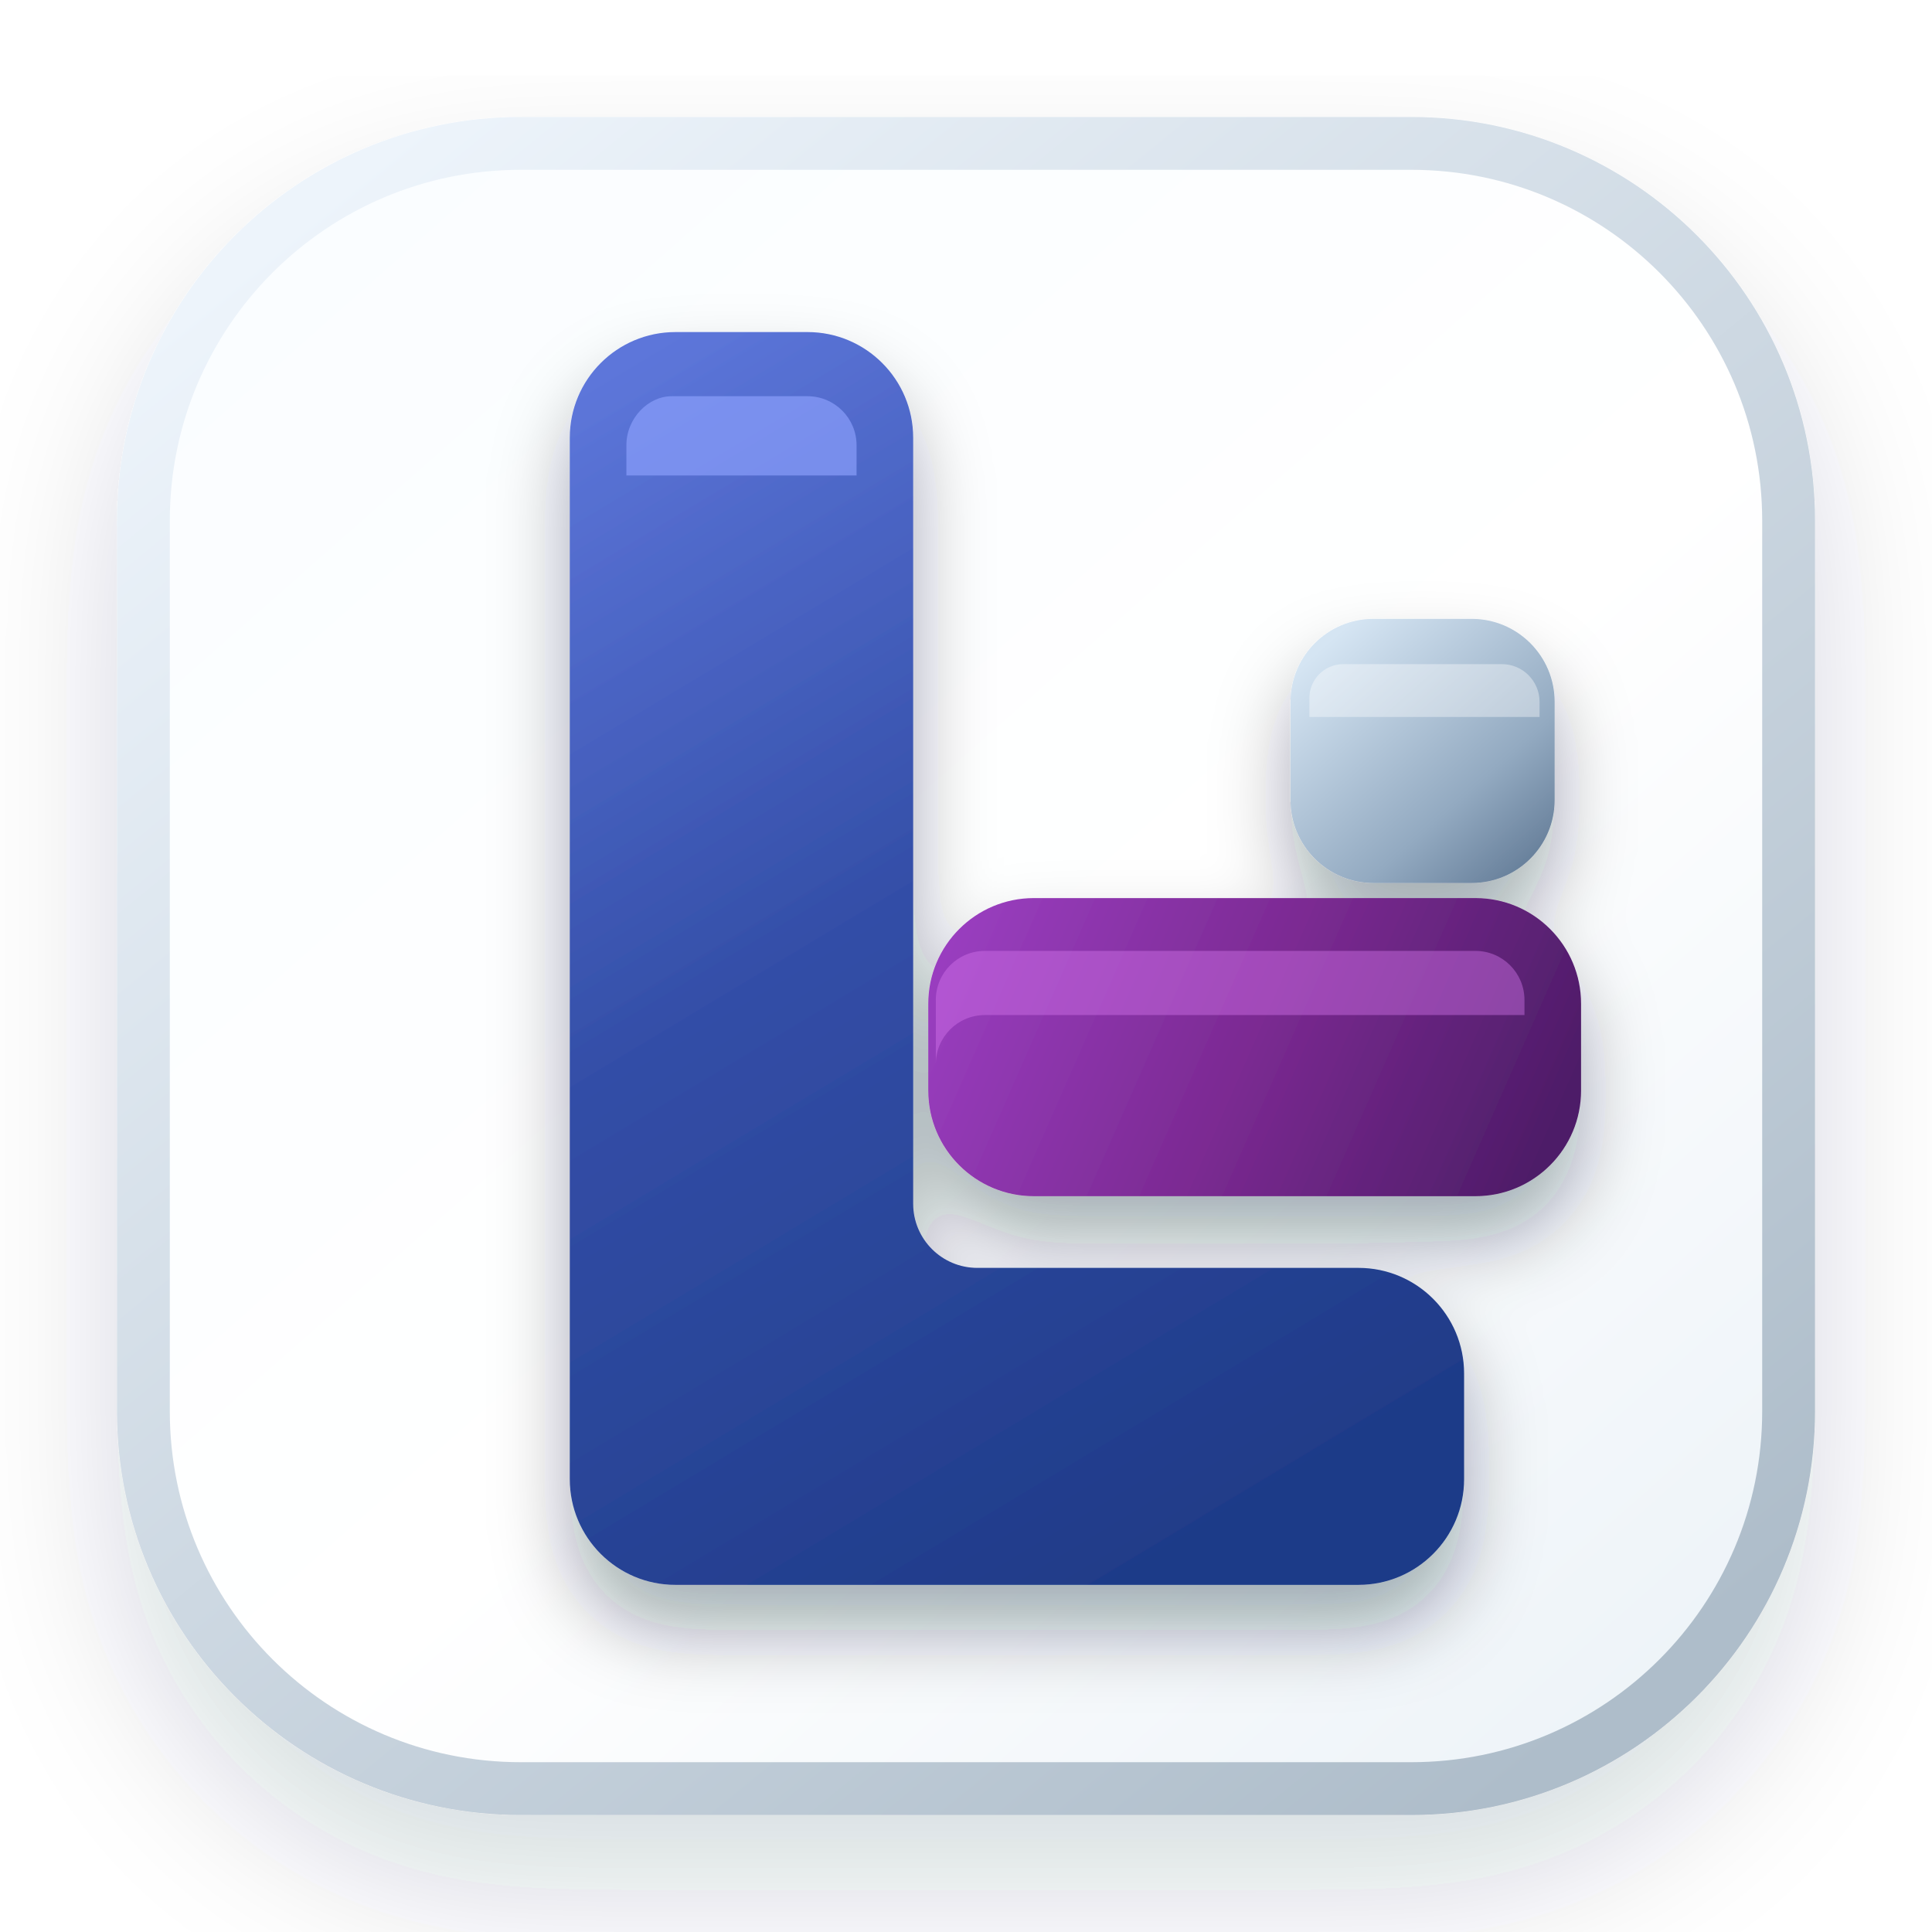
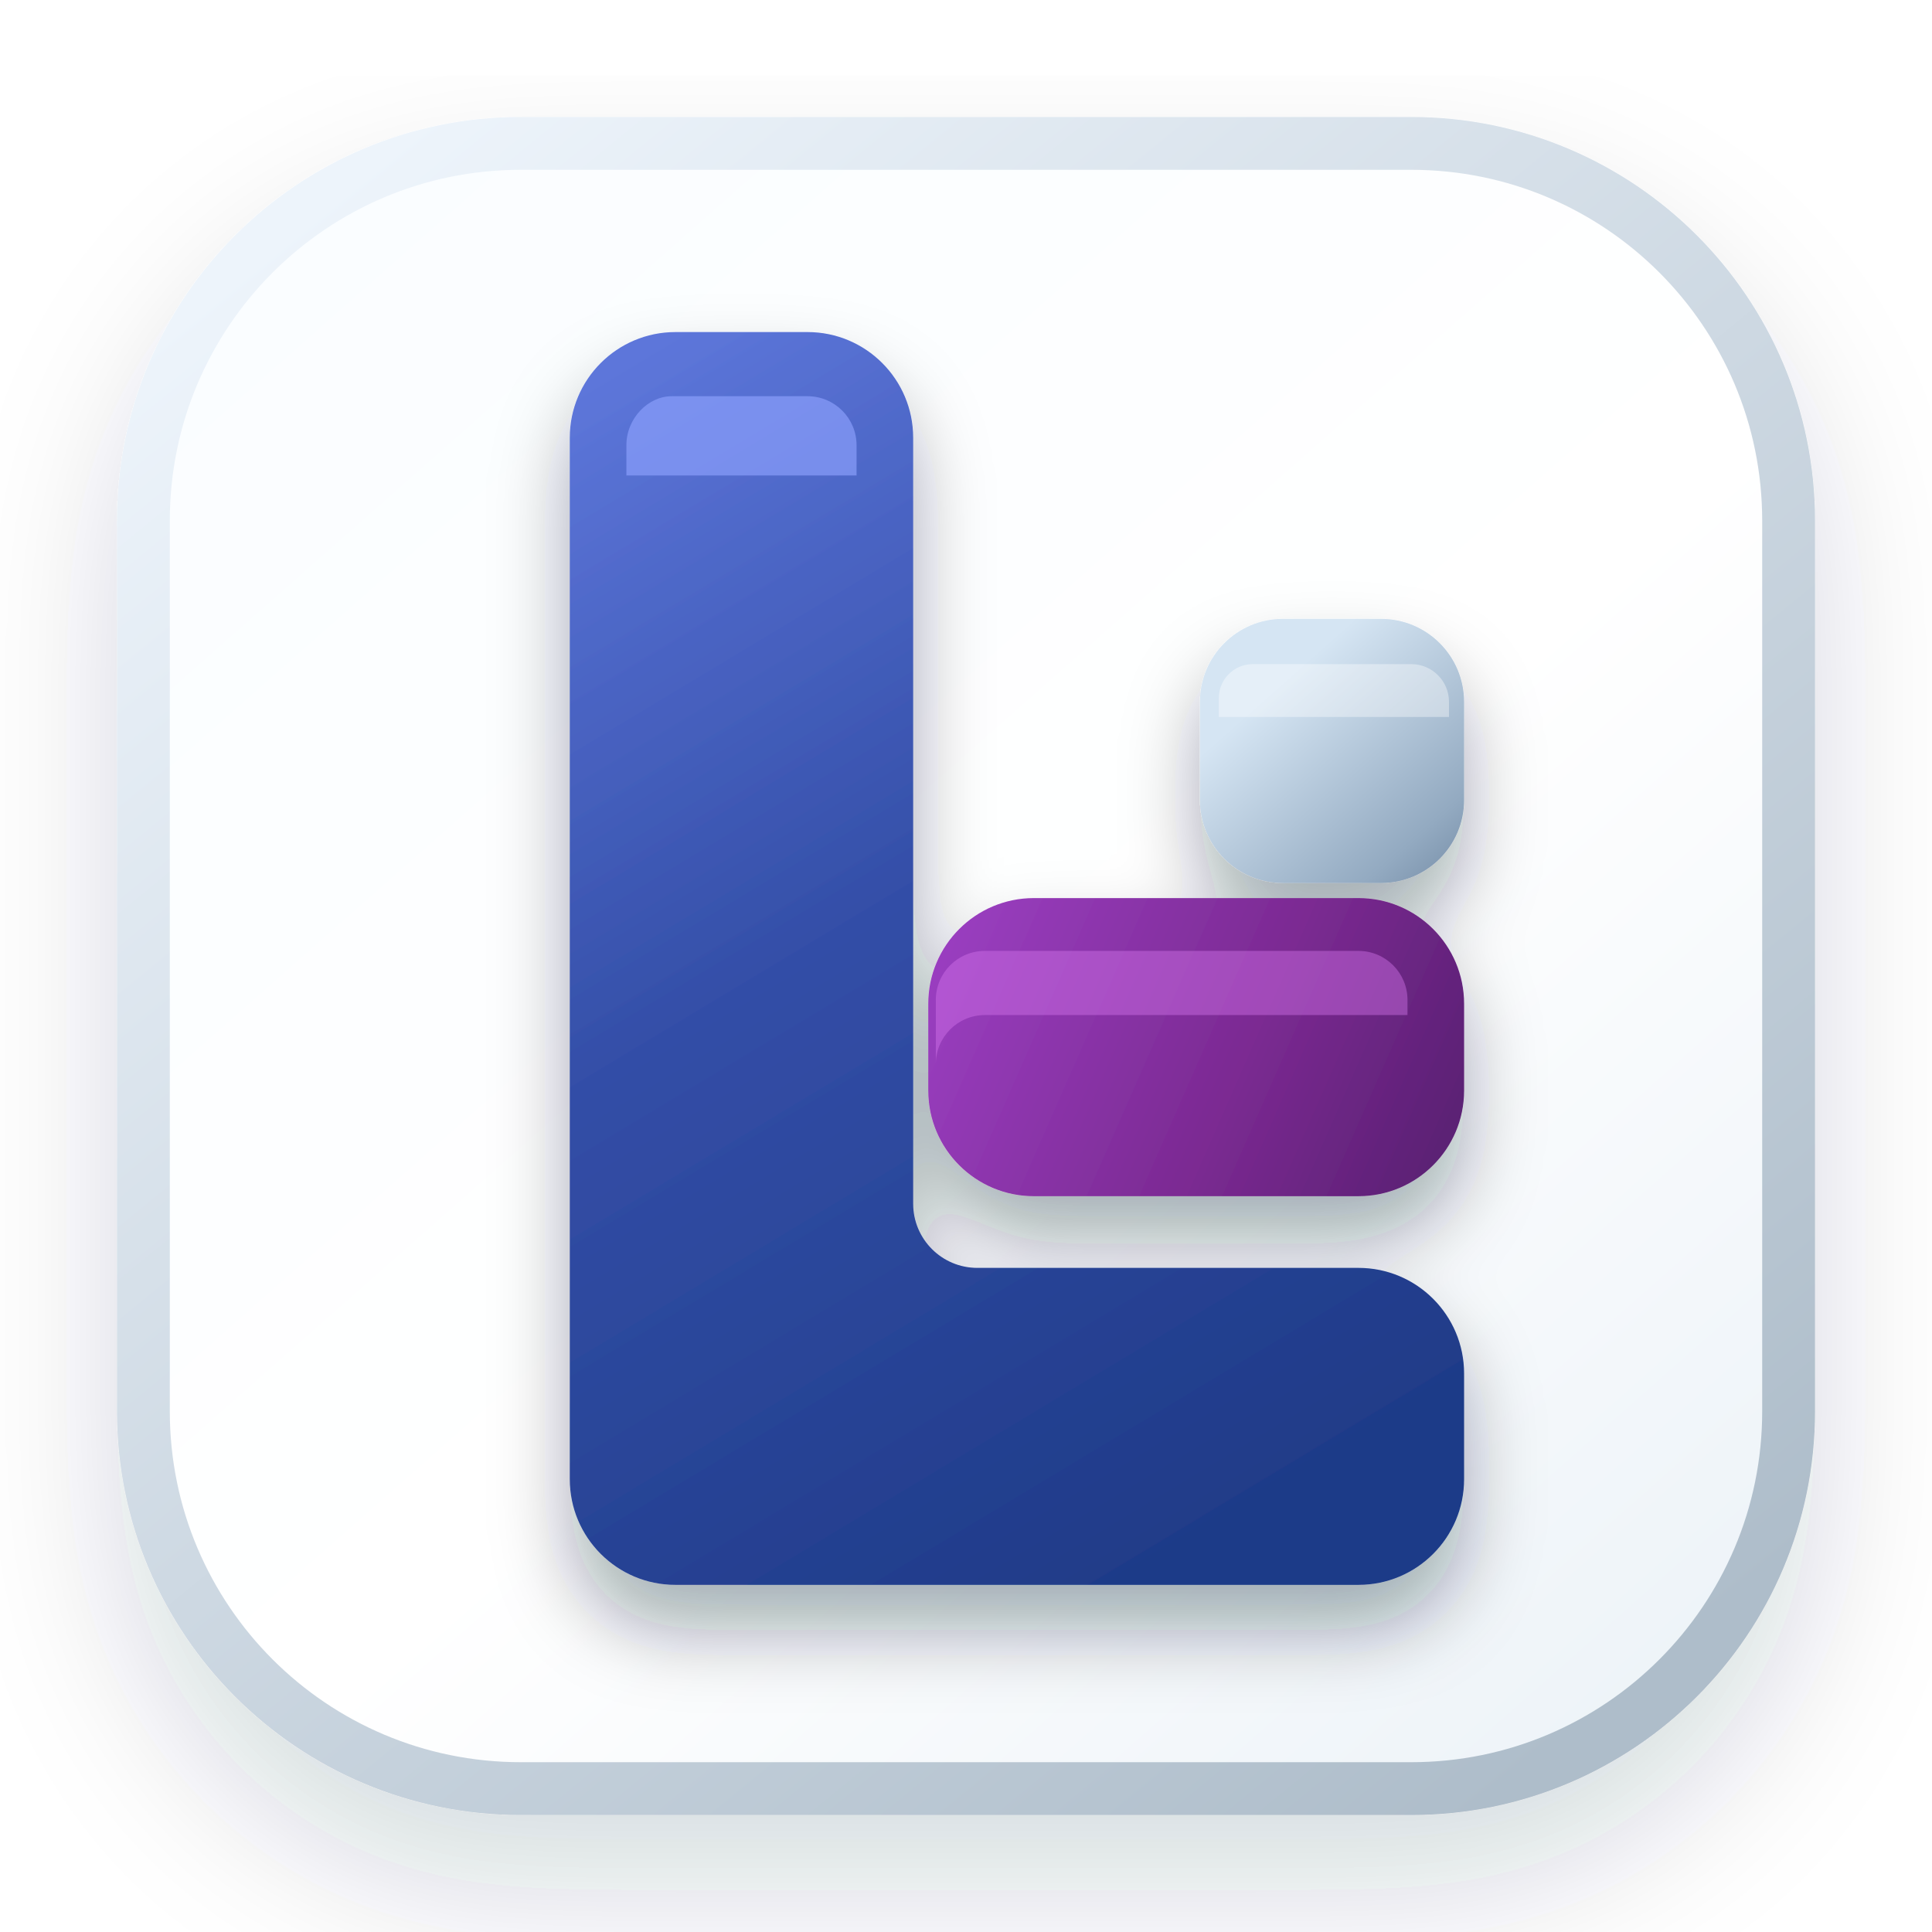
<svg xmlns="http://www.w3.org/2000/svg" viewBox="0 0 512 512" role="img" aria-label="Líndice">
  <defs>
    <linearGradient id="shell" x1="76" y1="54" x2="436" y2="462" gradientUnits="userSpaceOnUse">
      <stop offset="0" stop-color="#fafdff" />
      <stop offset="0.56" stop-color="#ffffff" />
      <stop offset="1" stop-color="#edf3f8" />
    </linearGradient>
    <linearGradient id="border" x1="87" y1="51" x2="420" y2="458" gradientUnits="userSpaceOnUse">
      <stop offset="0" stop-color="#edf4fb" />
      <stop offset="1" stop-color="#aebdca" />
    </linearGradient>
    <linearGradient id="blue" x1="151" y1="105" x2="329" y2="401" gradientUnits="userSpaceOnUse">
      <stop offset="0" stop-color="#5d76da" />
      <stop offset="0.46" stop-color="#334ea7" />
      <stop offset="1" stop-color="#1f3b88" />
    </linearGradient>
    <linearGradient id="purple" x1="242" y1="258" x2="399" y2="327" gradientUnits="userSpaceOnUse">
      <stop offset="0" stop-color="#9b3fc2" />
      <stop offset="0.52" stop-color="#7b2a92" />
      <stop offset="1" stop-color="#4e1d68" />
    </linearGradient>
    <linearGradient id="mist" x1="334" y1="186" x2="396" y2="256" gradientUnits="userSpaceOnUse">
      <stop offset="0" stop-color="#d5e5f3" />
      <stop offset="0.58" stop-color="#93aac1" />
      <stop offset="1" stop-color="#506986" />
    </linearGradient>
    <filter id="outer-shadow" x="-20%" y="-20%" width="140%" height="140%">
      <feDropShadow dx="0" dy="20" stdDeviation="20" flood-color="#1d2939" flood-opacity="0.16" />
    </filter>
    <filter id="piece-shadow" x="-25%" y="-25%" width="150%" height="150%">
      <feDropShadow dx="0" dy="12" stdDeviation="10" flood-color="#111827" flood-opacity="0.34" />
    </filter>
  </defs>
  <rect width="512" height="512" fill="#ffffff" />
  <rect x="38" y="38" width="436" height="436" rx="100" fill="url(#shell)" stroke="url(#border)" stroke-width="14" filter="url(#outer-shadow)" />
  <g filter="url(#piece-shadow)">
    <path d="M151 116C151 100.536 163.536 88 179 88H214C229.464 88 242 100.536 242 116V319C242 328.389 249.611 336 259 336H360C375.464 336 388 348.536 388 364V392C388 407.464 375.464 420 360 420H179C163.536 420 151 407.464 151 392V116Z" fill="url(#blue)" />
-     <path d="M246 266C246 250.536 258.536 238 274 238H391C406.464 238 419 250.536 419 266V289C419 304.464 406.464 317 391 317H274C258.536 317 246 304.464 246 289V266Z" fill="url(#purple)" />
-     <rect x="342" y="164" width="70" height="70" rx="22" fill="url(#mist)" />
+     <path d="M246 266C246 250.536 258.536 238 274 238H360C375.464 238 388 250.536 388 266V289C388 304.464 375.464 317 360 317H274C258.536 317 246 304.464 246 289V266Z" fill="url(#purple)" />
+     <rect x="318" y="164" width="70" height="70" rx="22" fill="url(#mist)" />
  </g>
  <path d="M178 105H214C221.18 105 227 110.82 227 118V126H166V118C166 110.82 171.82 105 178 105Z" fill="#8ea2ff" opacity="0.64" />
-   <path d="M261 252H391C398.18 252 404 257.82 404 265V269H261C253.82 269 248 274.82 248 282V265C248 257.82 253.82 252 261 252Z" fill="#d778ee" opacity="0.42" />
-   <path d="M356 176H398C403.523 176 408 180.477 408 186V190H347V185C347 180.029 351.029 176 356 176Z" fill="#ffffff" opacity="0.38" />
+   <path d="M261 252H360C367.18 252 373 257.82 373 265V269H261C253.82 269 248 274.82 248 282V265C248 257.82 253.82 252 261 252Z" fill="#d778ee" opacity="0.42" />
+   <path d="M332 176H374C379.523 176 384 180.477 384 186V190H323V185C323 180.029 327.029 176 332 176Z" fill="#ffffff" opacity="0.38" />
</svg>
